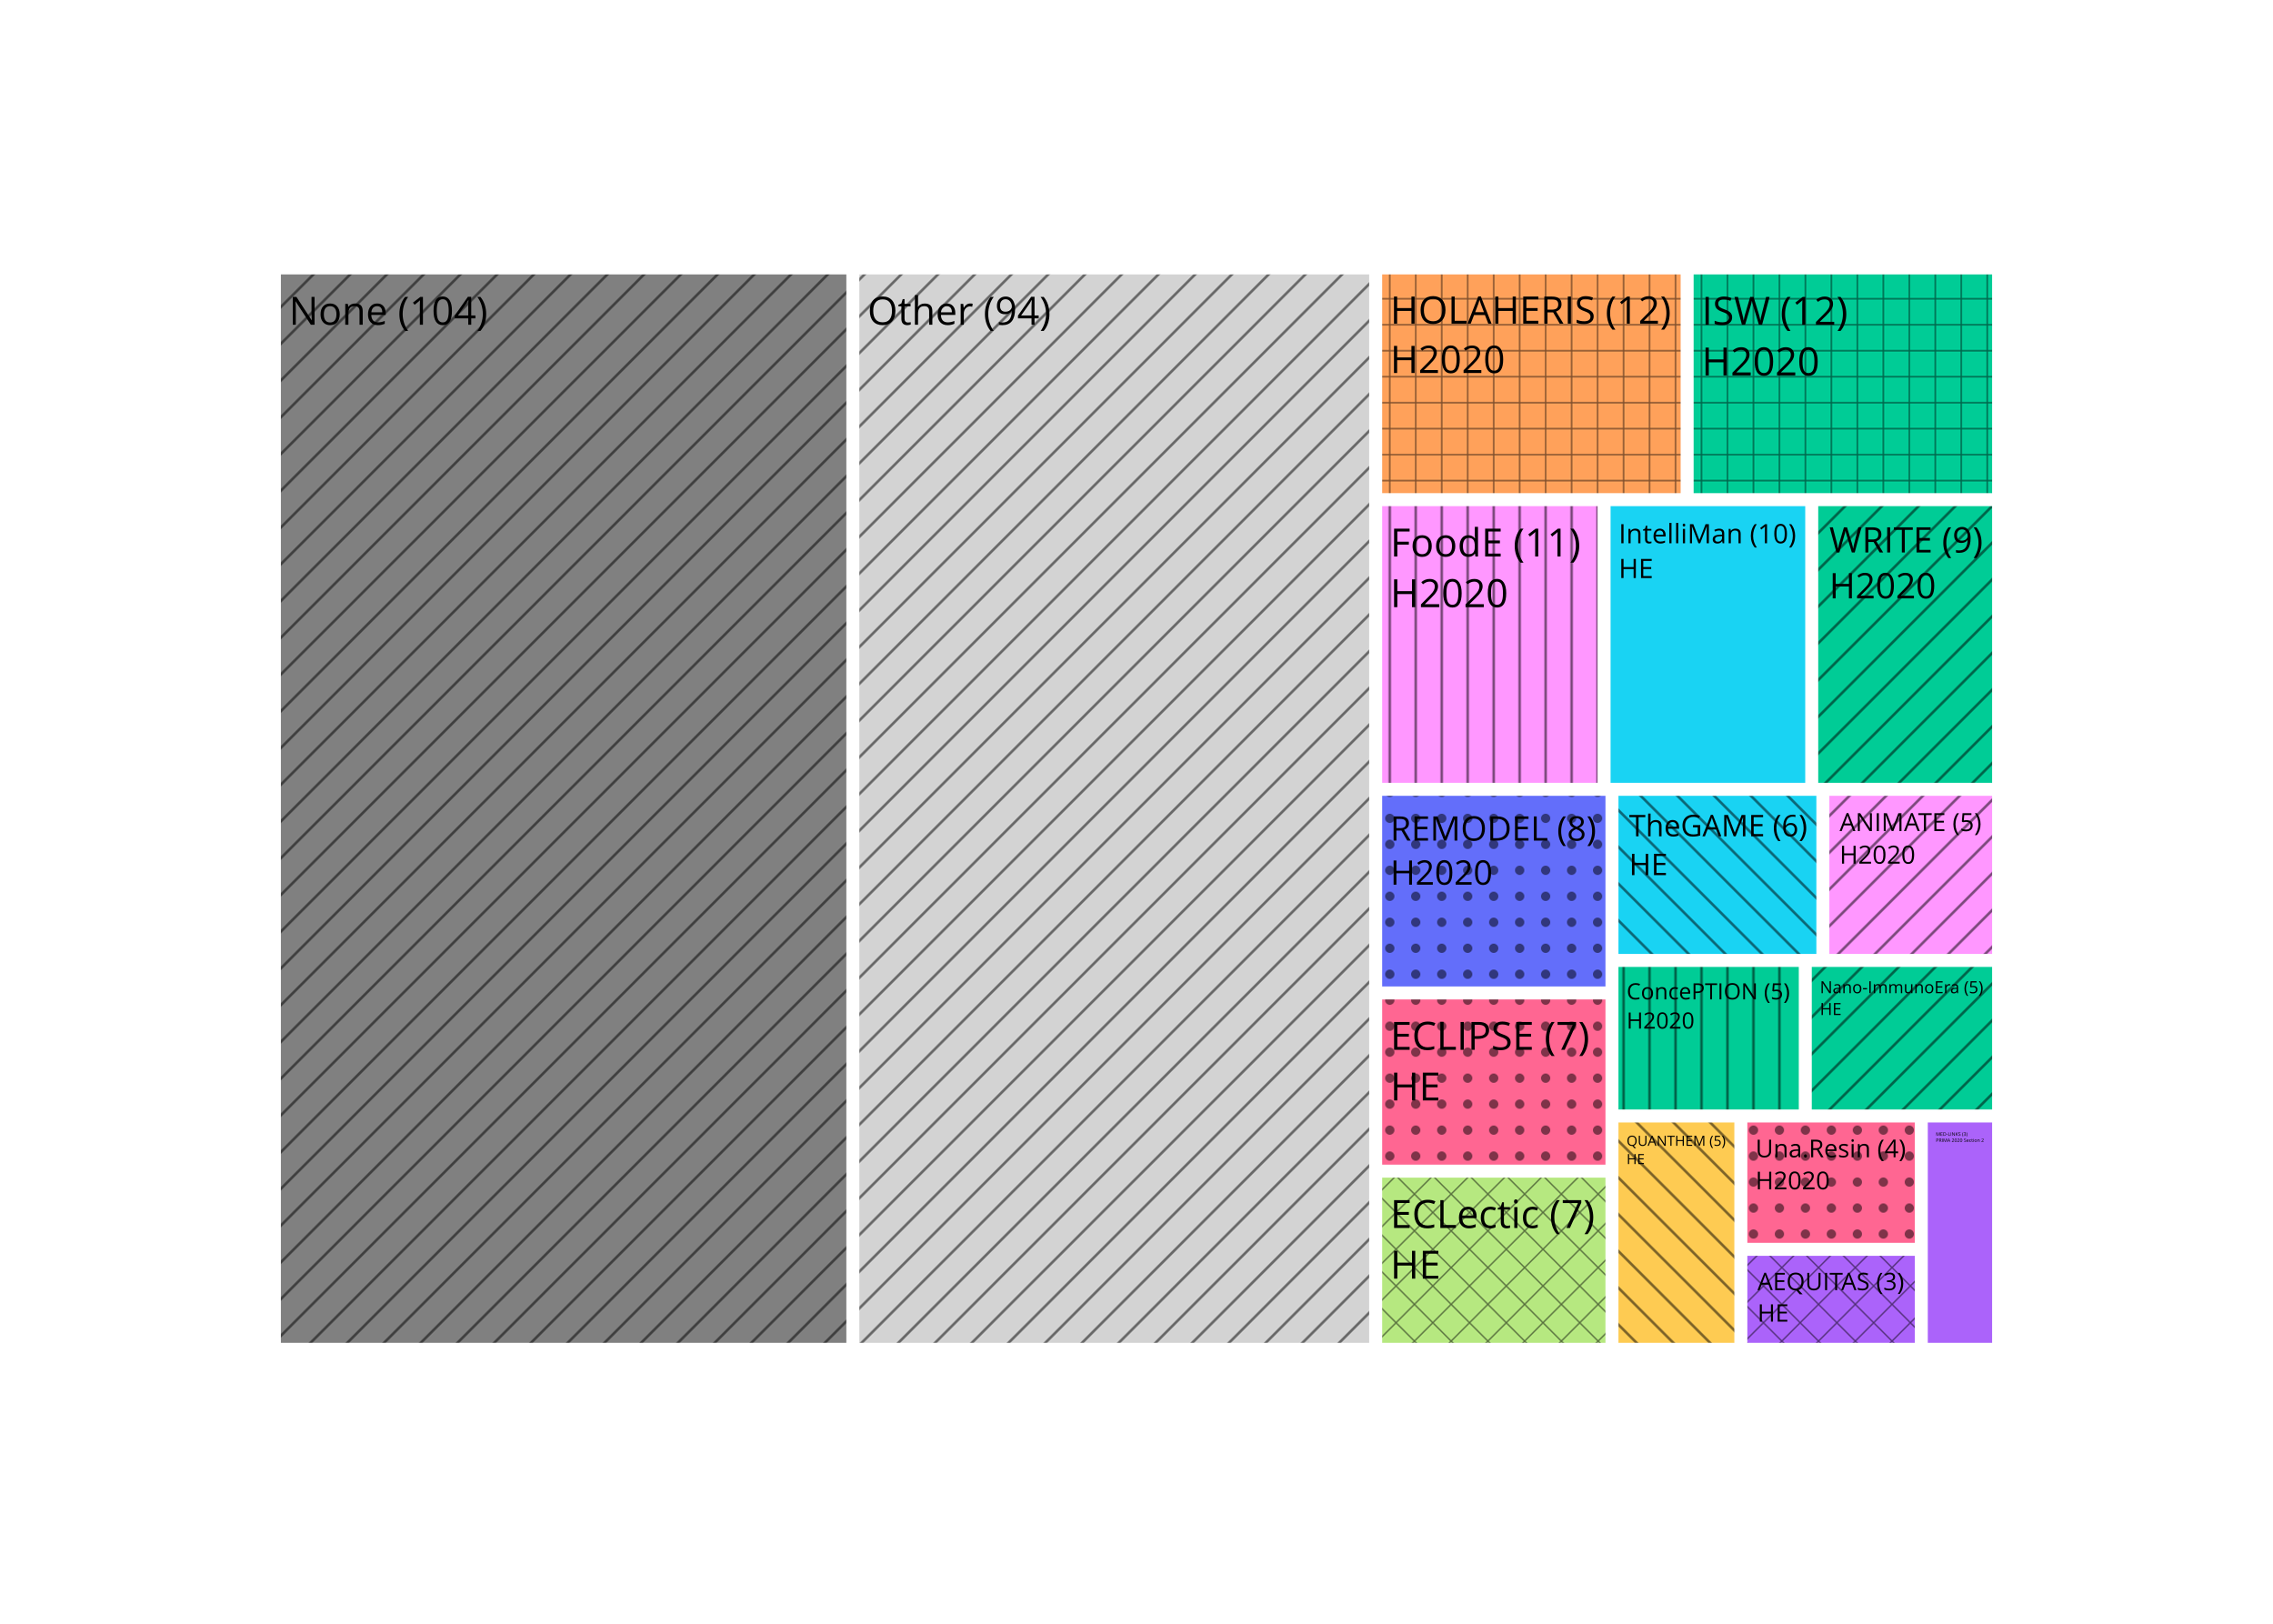
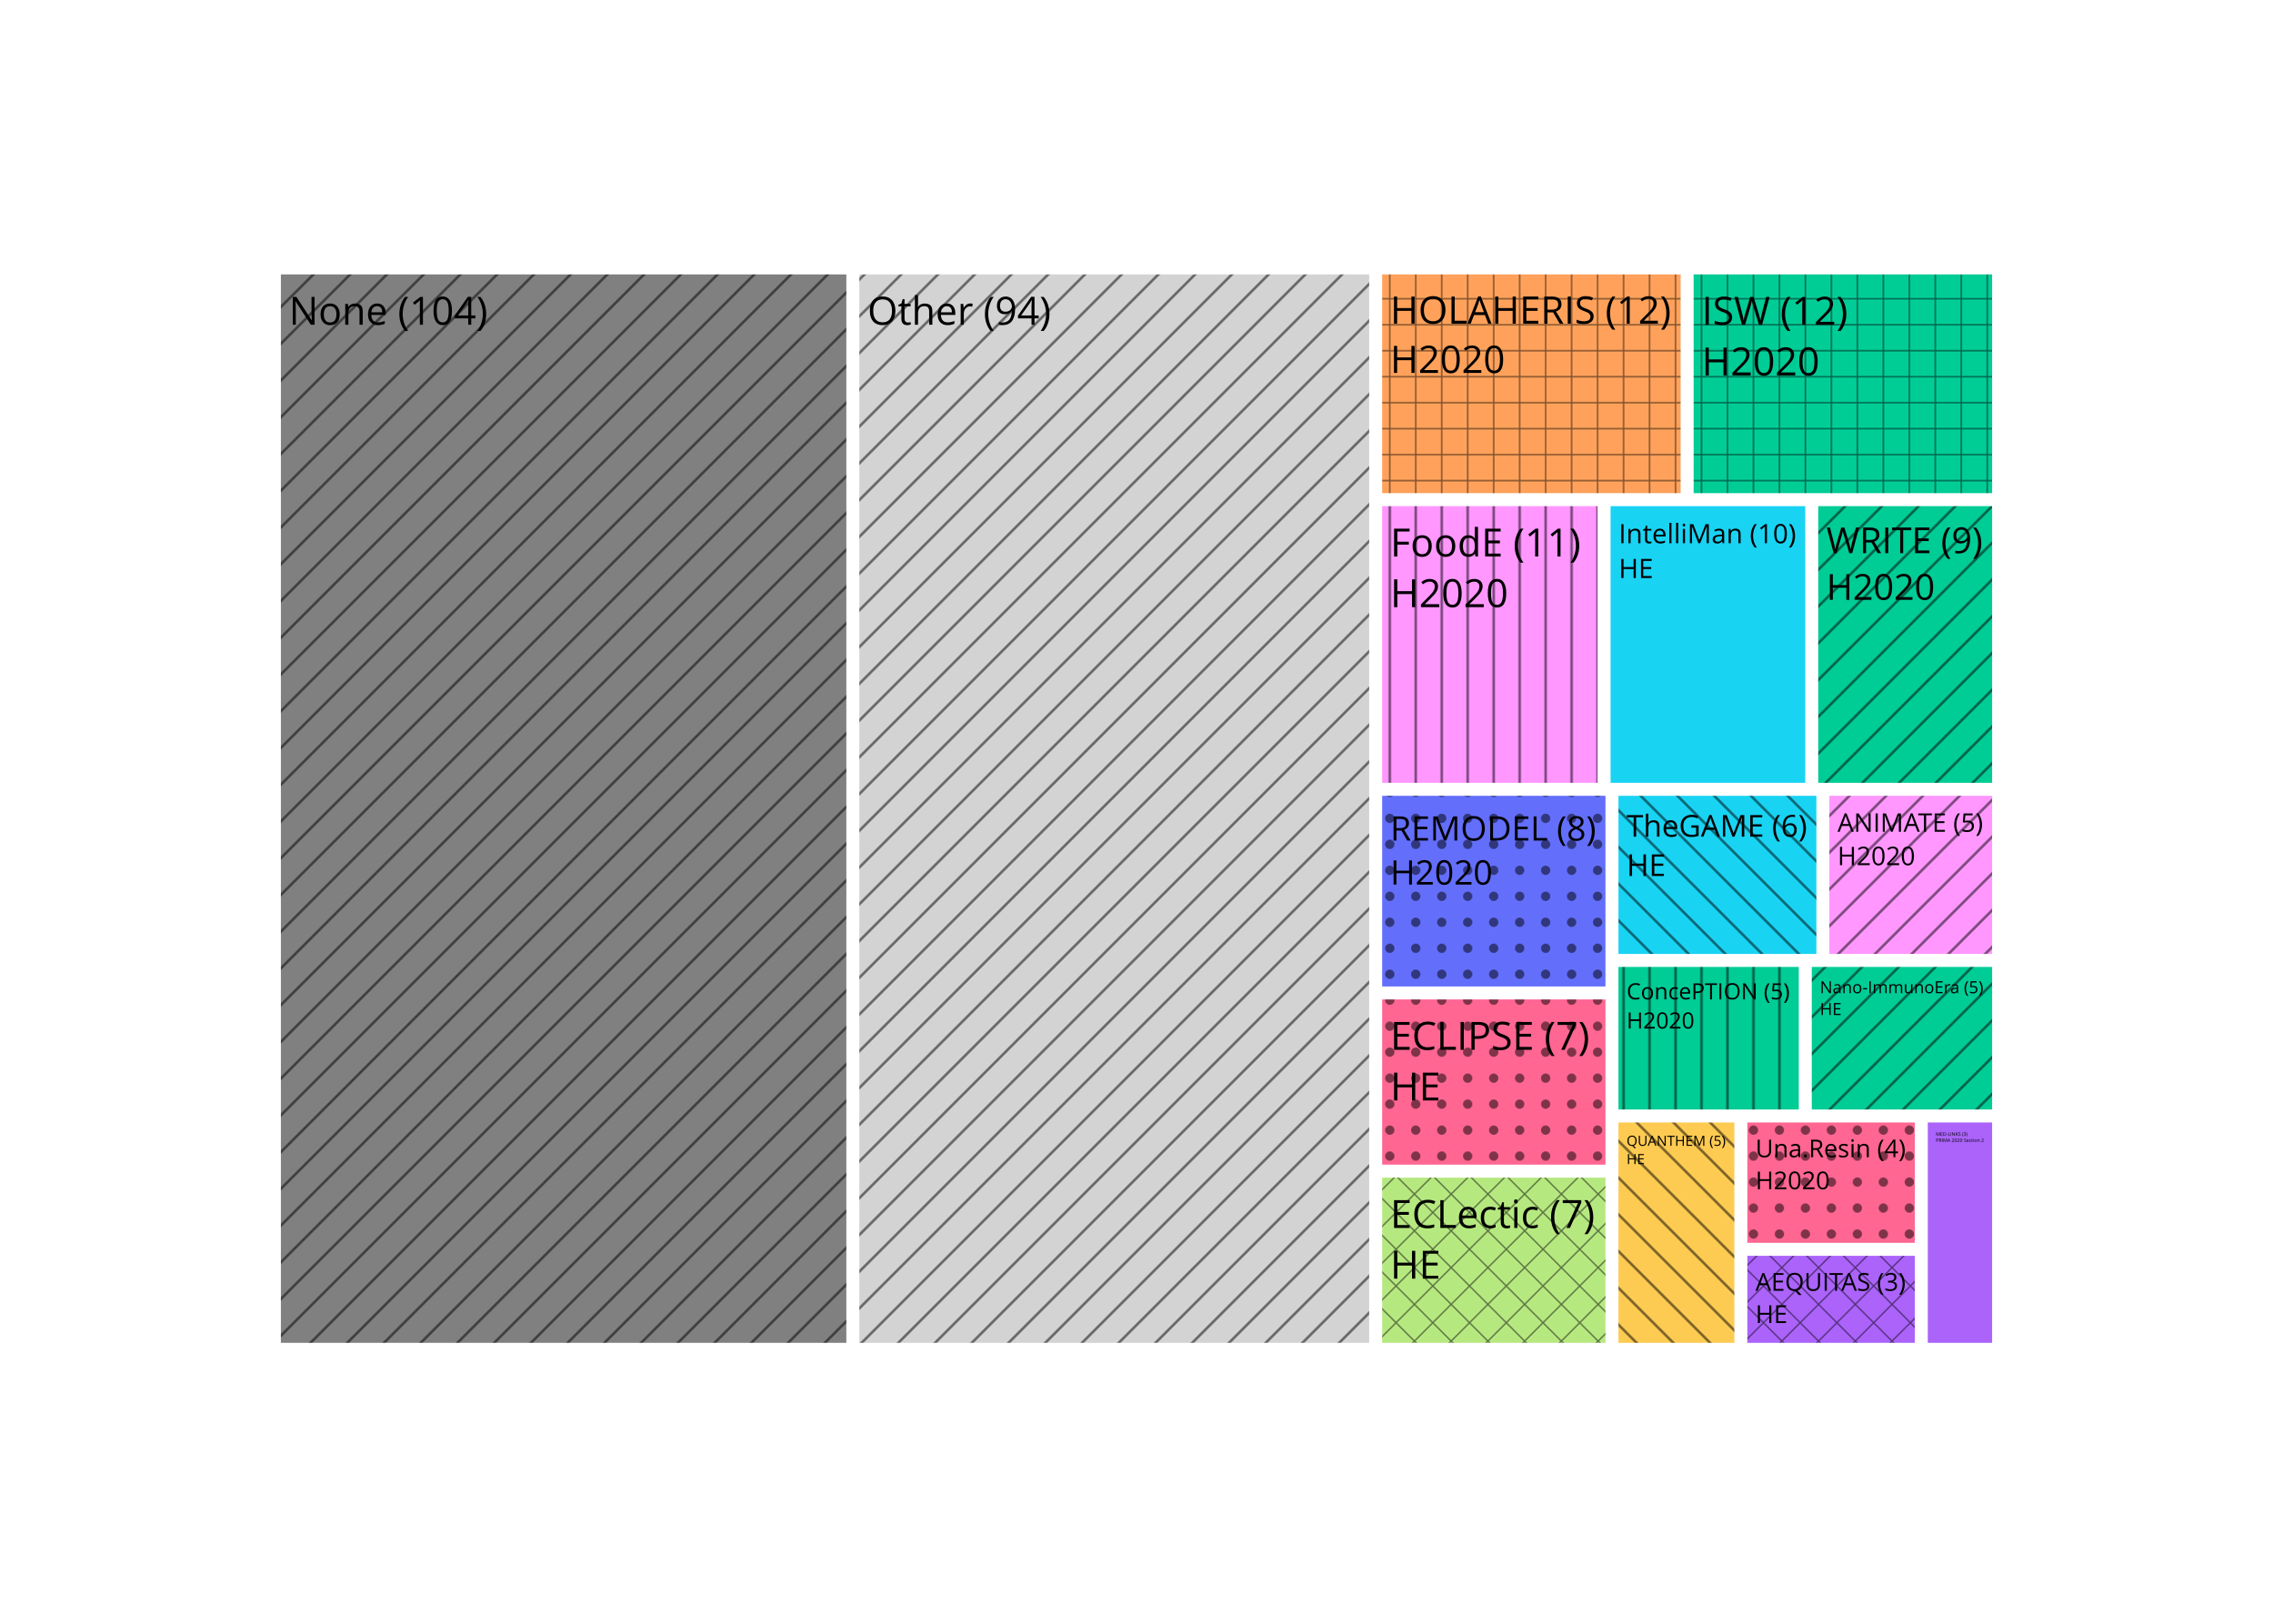
<svg xmlns="http://www.w3.org/2000/svg" class="main-svg" width="700" height="500" style="" viewBox="0 0 700 500">
  <rect x="0" y="0" width="700" height="500" style="fill: rgb(255, 255, 255); fill-opacity: 1;" />
-   <defs id="defs-01c1ef">
+   <defs id="defs-8b0962">
    <g class="clips" />
    <g class="gradients" />
    <g class="patterns">
-       <pattern id="p01c1ef-0cfd1a-11" width="11.314px" height="11.314px" patternUnits="userSpaceOnUse" patternTransform="">
+       <pattern id="p8b0962-db0eae-11" width="11.314px" height="11.314px" patternUnits="userSpaceOnUse" patternTransform="">
        <rect width="11.314px" height="11.314px" fill="rgb(128, 128, 128)" fill-opacity="1" />
        <path d="M-2.828,2.828l5.657,-5.657M0,11.314L11.314,0M8.485,14.142l5.657,-5.657" opacity="0.5" stroke="rgb(0, 0, 0)" stroke-width="0.8px" />
      </pattern>
-       <pattern id="p01c1ef-0cfd1a-12" width="11.314px" height="11.314px" patternUnits="userSpaceOnUse" patternTransform="">
+       <pattern id="p8b0962-db0eae-12" width="11.314px" height="11.314px" patternUnits="userSpaceOnUse" patternTransform="">
        <rect width="11.314px" height="11.314px" fill="rgb(211, 211, 211)" fill-opacity="1" />
        <path d="M-2.828,2.828l5.657,-5.657M0,11.314L11.314,0M8.485,14.142l5.657,-5.657" opacity="0.5" stroke="rgb(0, 0, 0)" stroke-width="0.8px" />
      </pattern>
-       <pattern id="p01c1ef-0cfd1a-6" width="8px" height="8px" patternUnits="userSpaceOnUse" patternTransform="">
+       <pattern id="p8b0962-db0eae-6" width="8px" height="8px" patternUnits="userSpaceOnUse" patternTransform="">
        <rect width="8px" height="8px" fill="rgb(255, 161, 90)" fill-opacity="1" />
        <path d="M4,0L4,8M0,4L8,4" opacity="0.5" stroke="rgb(0, 0, 0)" stroke-width="0.411px" />
      </pattern>
-       <pattern id="p01c1ef-0cfd1a-7" width="8px" height="8px" patternUnits="userSpaceOnUse" patternTransform="">
+       <pattern id="p8b0962-db0eae-7" width="8px" height="8px" patternUnits="userSpaceOnUse" patternTransform="">
        <rect width="8px" height="8px" fill="rgb(0, 204, 150)" fill-opacity="1" />
        <path d="M4,0L4,8M0,4L8,4" opacity="0.5" stroke="rgb(0, 0, 0)" stroke-width="0.411px" />
      </pattern>
-       <pattern id="p01c1ef-0cfd1a-5" width="8px" height="8px" patternUnits="userSpaceOnUse" patternTransform="">
+       <pattern id="p8b0962-db0eae-5" width="8px" height="8px" patternUnits="userSpaceOnUse" patternTransform="">
        <rect width="8px" height="8px" fill="rgb(255, 151, 255)" fill-opacity="1" />
        <path d="M4,0L4,8" opacity="0.5" stroke="rgb(0, 0, 0)" stroke-width="0.8px" />
      </pattern>
-       <pattern id="p01c1ef-0cfd1a-17" width="11.314px" height="11.314px" patternUnits="userSpaceOnUse" patternTransform="">
+       <pattern id="p8b0962-db0eae-17" width="11.314px" height="11.314px" patternUnits="userSpaceOnUse" patternTransform="">
        <rect width="11.314px" height="11.314px" fill="rgb(0, 204, 150)" fill-opacity="1" />
        <path d="M-2.828,2.828l5.657,-5.657M0,11.314L11.314,0M8.485,14.142l5.657,-5.657" opacity="0.5" stroke="rgb(0, 0, 0)" stroke-width="0.8px" />
      </pattern>
-       <pattern id="p01c1ef-0cfd1a-14" width="8px" height="8px" patternUnits="userSpaceOnUse" patternTransform="">
+       <pattern id="p8b0962-db0eae-14" width="8px" height="8px" patternUnits="userSpaceOnUse" patternTransform="">
        <rect width="8px" height="8px" fill="rgb(99, 110, 250)" fill-opacity="1" />
        <circle cx="4" cy="4" r="1.427" opacity="0.5" fill="rgb(0, 0, 0)" />
      </pattern>
-       <pattern id="p01c1ef-0cfd1a-3" width="8px" height="8px" patternUnits="userSpaceOnUse" patternTransform="">
+       <pattern id="p8b0962-db0eae-3" width="8px" height="8px" patternUnits="userSpaceOnUse" patternTransform="">
        <rect width="8px" height="8px" fill="rgb(255, 102, 146)" fill-opacity="1" />
        <circle cx="4" cy="4" r="1.427" opacity="0.5" fill="rgb(0, 0, 0)" />
      </pattern>
-       <pattern id="p01c1ef-0cfd1a-4" width="11.314px" height="11.314px" patternUnits="userSpaceOnUse" patternTransform="">
+       <pattern id="p8b0962-db0eae-4" width="11.314px" height="11.314px" patternUnits="userSpaceOnUse" patternTransform="">
        <rect width="11.314px" height="11.314px" fill="rgb(182, 232, 128)" fill-opacity="1" />
        <path d="M-2.828,2.828l5.657,-5.657M0,11.314L11.314,0M8.485,14.142l5.657,-5.657M8.485,-2.828l5.657,5.657M0,0L11.314,11.314M-2.828,8.485l5.657,5.657" opacity="0.5" stroke="rgb(0, 0, 0)" stroke-width="0.411px" />
      </pattern>
-       <pattern id="p01c1ef-0cfd1a-15" width="11.314px" height="11.314px" patternUnits="userSpaceOnUse" patternTransform="">
+       <pattern id="p8b0962-db0eae-15" width="11.314px" height="11.314px" patternUnits="userSpaceOnUse" patternTransform="">
        <rect width="11.314px" height="11.314px" fill="rgb(25, 211, 243)" fill-opacity="1" />
        <path d="M8.485,-2.828l5.657,5.657M0,0L11.314,11.314M-2.828,8.485l5.657,5.657" opacity="0.5" stroke="rgb(0, 0, 0)" stroke-width="0.8px" />
      </pattern>
-       <pattern id="p01c1ef-0cfd1a-1" width="11.314px" height="11.314px" patternUnits="userSpaceOnUse" patternTransform="">
+       <pattern id="p8b0962-db0eae-1" width="11.314px" height="11.314px" patternUnits="userSpaceOnUse" patternTransform="">
        <rect width="11.314px" height="11.314px" fill="rgb(255, 151, 255)" fill-opacity="1" />
        <path d="M-2.828,2.828l5.657,-5.657M0,11.314L11.314,0M8.485,14.142l5.657,-5.657" opacity="0.5" stroke="rgb(0, 0, 0)" stroke-width="0.8px" />
      </pattern>
-       <pattern id="p01c1ef-0cfd1a-2" width="8px" height="8px" patternUnits="userSpaceOnUse" patternTransform="">
+       <pattern id="p8b0962-db0eae-2" width="8px" height="8px" patternUnits="userSpaceOnUse" patternTransform="">
        <rect width="8px" height="8px" fill="rgb(0, 204, 150)" fill-opacity="1" />
        <path d="M4,0L4,8" opacity="0.5" stroke="rgb(0, 0, 0)" stroke-width="0.8px" />
      </pattern>
-       <pattern id="p01c1ef-0cfd1a-10" width="11.314px" height="11.314px" patternUnits="userSpaceOnUse" patternTransform="">
+       <pattern id="p8b0962-db0eae-10" width="11.314px" height="11.314px" patternUnits="userSpaceOnUse" patternTransform="">
        <rect width="11.314px" height="11.314px" fill="rgb(0, 204, 150)" fill-opacity="1" />
        <path d="M-2.828,2.828l5.657,-5.657M0,11.314L11.314,0M8.485,14.142l5.657,-5.657" opacity="0.5" stroke="rgb(0, 0, 0)" stroke-width="0.8px" />
      </pattern>
-       <pattern id="p01c1ef-0cfd1a-13" width="11.314px" height="11.314px" patternUnits="userSpaceOnUse" patternTransform="">
+       <pattern id="p8b0962-db0eae-13" width="11.314px" height="11.314px" patternUnits="userSpaceOnUse" patternTransform="">
        <rect width="11.314px" height="11.314px" fill="rgb(254, 203, 82)" fill-opacity="1" />
        <path d="M8.485,-2.828l5.657,5.657M0,0L11.314,11.314M-2.828,8.485l5.657,5.657" opacity="0.5" stroke="rgb(0, 0, 0)" stroke-width="0.8px" />
      </pattern>
-       <pattern id="p01c1ef-0cfd1a-16" width="8px" height="8px" patternUnits="userSpaceOnUse" patternTransform="">
+       <pattern id="p8b0962-db0eae-16" width="8px" height="8px" patternUnits="userSpaceOnUse" patternTransform="">
        <rect width="8px" height="8px" fill="rgb(255, 102, 146)" fill-opacity="1" />
        <circle cx="4" cy="4" r="1.427" opacity="0.5" fill="rgb(0, 0, 0)" />
      </pattern>
-       <pattern id="p01c1ef-0cfd1a-0" width="11.314px" height="11.314px" patternUnits="userSpaceOnUse" patternTransform="">
+       <pattern id="p8b0962-db0eae-0" width="11.314px" height="11.314px" patternUnits="userSpaceOnUse" patternTransform="">
        <rect width="11.314px" height="11.314px" fill="rgb(171, 99, 250)" fill-opacity="1" />
        <path d="M-2.828,2.828l5.657,-5.657M0,11.314L11.314,0M8.485,14.142l5.657,-5.657M8.485,-2.828l5.657,5.657M0,0L11.314,11.314M-2.828,8.485l5.657,5.657" opacity="0.5" stroke="rgb(0, 0, 0)" stroke-width="0.411px" />
      </pattern>
    </g>
  </defs>
  <g class="bglayer" />
  <g class="layer-below">
    <g class="imagelayer" />
    <g class="shapelayer" />
  </g>
  <g class="cartesianlayer" />
  <g class="polarlayer" />
  <g class="smithlayer" />
  <g class="ternarylayer" />
  <g class="geolayer" />
  <g class="funnelarealayer" />
  <g class="pielayer" />
  <g class="iciclelayer" />
  <g class="treemaplayer">
    <g class="trace treemap" style="opacity: 1;">
      <g class="slice cursor-pointer">
        <path class="surface" d="M80,60L620,60L620,420L80,420Z" style="pointer-events: none; fill: rgb(0, 0, 0); fill-opacity: 0; stroke-width: 0; stroke: rgb(0, 0, 0); stroke-opacity: 0; opacity: 100;" />
        <g class="slicetext">
          <text data-notex="1" class="slicetext" text-anchor="start" x="0" y="0" style="font-family: 'Open Sans', verdana, arial, sans-serif; font-size: 12px; fill: rgb(42, 63, 95); fill-opacity: 1; white-space: pre;" transform="translate(86,76)"> </text>
        </g>
      </g>
      <g class="slice cursor-pointer">
-         <path class="surface pattern_filled" d="M86,84L261.142,84L261.142,414L86,414Z" style="pointer-events: none; stroke-width: 1; fill: url('#p01c1ef-0cfd1a-11'); stroke: rgb(255, 255, 255); stroke-opacity: 1; opacity: 1;" />
+         <path class="surface pattern_filled" d="M86,84L261.142,84L261.142,414L86,414Z" style="pointer-events: none; stroke-width: 1; fill: url('#p8b0962-db0eae-11'); stroke: rgb(255, 255, 255); stroke-opacity: 1; opacity: 1;" />
        <g class="slicetext">
          <text data-notex="1" class="slicetext" text-anchor="start" x="0" y="0" style="font-family: 'Open Sans', verdana, arial, sans-serif; font-size: 12px; fill: rgb(255, 255, 255); fill-opacity: 1; white-space: pre;" transform="translate(89,100)">
            <tspan class="line" dy="0em" x="0" y="0">
              <tspan style=" fill: black; text-shadow: -2px -2px 0 #FFF, 2px -2px 0 #FFF, -2px 2px 0 #FFF, 2px 2px 0 #FFF, -2px 0 0 #FFF, 2px 0 0 #FFF, 0 -2px 0 #FFF, 0 2px 0 #FFF;">None (104)</tspan>
            </tspan>
            <tspan class="line" dy="1.3em" x="0" y="0">
              <tspan style=" fill: black; text-shadow: -2px -2px 0 #FFF, 2px -2px 0 #FFF, -2px 2px 0 #FFF, 2px 2px 0 #FFF, -2px 0 0 #FFF, 2px 0 0 #FFF, 0 -2px 0 #FFF, 0 2px 0 #FFF;" />
            </tspan>
          </text>
        </g>
      </g>
      <g class="slice cursor-pointer">
-         <path class="surface pattern_filled" d="M264.142,84L422.155,84L422.155,414L264.142,414Z" style="pointer-events: none; stroke-width: 1; fill: url('#p01c1ef-0cfd1a-12'); stroke: rgb(255, 255, 255); stroke-opacity: 1; opacity: 1;" />
+         <path class="surface pattern_filled" d="M264.142,84L422.155,84L422.155,414L264.142,414Z" style="pointer-events: none; stroke-width: 1; fill: url('#p8b0962-db0eae-12'); stroke: rgb(255, 255, 255); stroke-opacity: 1; opacity: 1;" />
        <g class="slicetext">
          <text data-notex="1" class="slicetext" text-anchor="start" x="0" y="0" style="font-family: 'Open Sans', verdana, arial, sans-serif; font-size: 12px; fill: rgb(68, 68, 68); fill-opacity: 1; white-space: pre;" transform="translate(267.1419,100)">
            <tspan class="line" dy="0em" x="0" y="0">
              <tspan style=" fill: black; text-shadow: -2px -2px 0 #FFF, 2px -2px 0 #FFF, -2px 2px 0 #FFF, 2px 2px 0 #FFF, -2px 0 0 #FFF, 2px 0 0 #FFF, 0 -2px 0 #FFF, 0 2px 0 #FFF;">Other (94)</tspan>
            </tspan>
            <tspan class="line" dy="1.3em" x="0" y="0">
              <tspan style=" fill: black; text-shadow: -2px -2px 0 #FFF, 2px -2px 0 #FFF, -2px 2px 0 #FFF, 2px 2px 0 #FFF, -2px 0 0 #FFF, 2px 0 0 #FFF, 0 -2px 0 #FFF, 0 2px 0 #FFF;" />
            </tspan>
          </text>
        </g>
      </g>
      <g class="slice cursor-pointer">
-         <path class="surface pattern_filled" d="M425.155,84L518.077,84L518.077,152.357L425.155,152.357Z" style="pointer-events: none; stroke-width: 1; fill: url('#p01c1ef-0cfd1a-6'); stroke: rgb(255, 255, 255); stroke-opacity: 1; opacity: 1;" />
-         <g class="slicetext">
-           <text data-notex="1" class="slicetext" text-anchor="start" x="0" y="0" style="font-family: 'Open Sans', verdana, arial, sans-serif; font-size: 12px; fill: rgb(68, 68, 68); fill-opacity: 1; white-space: pre;" transform="translate(428.1548,99.65878)scale(0.973752)">
+         <path class="surface pattern_filled" d="M425.155,84L518.077,84L518.077,152.357L425.155,152.357Z" style="pointer-events: none; stroke-width: 1; fill: url('#p8b0962-db0eae-6'); stroke: rgb(255, 255, 255); stroke-opacity: 1; opacity: 1;" />
+         <g class="slicetext">
+           <text data-notex="1" class="slicetext" text-anchor="start" x="0" y="0" style="font-family: 'Open Sans', verdana, arial, sans-serif; font-size: 12px; fill: rgb(68, 68, 68); fill-opacity: 1; white-space: pre;" transform="translate(428.1548,99.65545)scale(0.9734964)">
            <tspan class="line" dy="0em" x="0" y="0">
              <tspan style=" fill: black; text-shadow: -2px -2px 0 #FFF, 2px -2px 0 #FFF, -2px 2px 0 #FFF, 2px 2px 0 #FFF, -2px 0 0 #FFF, 2px 0 0 #FFF, 0 -2px 0 #FFF, 0 2px 0 #FFF;">HOLAHERIS (12)</tspan>
            </tspan>
            <tspan class="line" dy="1.3em" x="0" y="0">
              <tspan style=" fill: black; text-shadow: -2px -2px 0 #FFF, 2px -2px 0 #FFF, -2px 2px 0 #FFF, 2px 2px 0 #FFF, -2px 0 0 #FFF, 2px 0 0 #FFF, 0 -2px 0 #FFF, 0 2px 0 #FFF;">H2020</tspan>
            </tspan>
          </text>
        </g>
      </g>
      <g class="slice cursor-pointer">
-         <path class="surface pattern_filled" d="M521.077,84L614,84L614,152.357L521.077,152.357Z" style="pointer-events: none; stroke-width: 1; fill: url('#p01c1ef-0cfd1a-7'); stroke: rgb(255, 255, 255); stroke-opacity: 1; opacity: 1;" />
+         <path class="surface pattern_filled" d="M521.077,84L614,84L614,152.357L521.077,152.357Z" style="pointer-events: none; stroke-width: 1; fill: url('#p8b0962-db0eae-7'); stroke: rgb(255, 255, 255); stroke-opacity: 1; opacity: 1;" />
        <g class="slicetext">
          <text data-notex="1" class="slicetext" text-anchor="start" x="0" y="0" style="font-family: 'Open Sans', verdana, arial, sans-serif; font-size: 12px; fill: rgb(68, 68, 68); fill-opacity: 1; white-space: pre;" transform="translate(524.0774,100)">
            <tspan class="line" dy="0em" x="0" y="0">
              <tspan style=" fill: black; text-shadow: -2px -2px 0 #FFF, 2px -2px 0 #FFF, -2px 2px 0 #FFF, 2px 2px 0 #FFF, -2px 0 0 #FFF, 2px 0 0 #FFF, 0 -2px 0 #FFF, 0 2px 0 #FFF;">ISW (12)</tspan>
            </tspan>
            <tspan class="line" dy="1.3em" x="0" y="0">
              <tspan style=" fill: black; text-shadow: -2px -2px 0 #FFF, 2px -2px 0 #FFF, -2px 2px 0 #FFF, 2px 2px 0 #FFF, -2px 0 0 #FFF, 2px 0 0 #FFF, 0 -2px 0 #FFF, 0 2px 0 #FFF;">H2020</tspan>
            </tspan>
          </text>
        </g>
      </g>
      <g class="slice cursor-pointer">
-         <path class="surface pattern_filled" d="M425.155,155.357L492.498,155.357L492.498,241.554L425.155,241.554Z" style="pointer-events: none; stroke-width: 1; fill: url('#p01c1ef-0cfd1a-5'); stroke: rgb(255, 255, 255); stroke-opacity: 1; opacity: 1;" />
+         <path class="surface pattern_filled" d="M425.155,155.357L492.498,155.357L492.498,241.554L425.155,241.554Z" style="pointer-events: none; stroke-width: 1; fill: url('#p8b0962-db0eae-5'); stroke: rgb(255, 255, 255); stroke-opacity: 1; opacity: 1;" />
        <g class="slicetext">
          <text data-notex="1" class="slicetext" text-anchor="start" x="0" y="0" style="font-family: 'Open Sans', verdana, arial, sans-serif; font-size: 12px; fill: rgb(68, 68, 68); fill-opacity: 1; white-space: pre;" transform="translate(428.1548,171.3571)">
            <tspan class="line" dy="0em" x="0" y="0">
              <tspan style=" fill: black; text-shadow: -2px -2px 0 #FFF, 2px -2px 0 #FFF, -2px 2px 0 #FFF, 2px 2px 0 #FFF, -2px 0 0 #FFF, 2px 0 0 #FFF, 0 -2px 0 #FFF, 0 2px 0 #FFF;">FoodE (11)</tspan>
            </tspan>
            <tspan class="line" dy="1.3em" x="0" y="0">
              <tspan style=" fill: black; text-shadow: -2px -2px 0 #FFF, 2px -2px 0 #FFF, -2px 2px 0 #FFF, 2px 2px 0 #FFF, -2px 0 0 #FFF, 2px 0 0 #FFF, 0 -2px 0 #FFF, 0 2px 0 #FFF;">H2020</tspan>
            </tspan>
          </text>
        </g>
      </g>
      <g class="slice cursor-pointer">
        <path class="surface" d="M495.498,155.357L556.446,155.357L556.446,241.554L495.498,241.554Z" style="pointer-events: none; stroke-width: 1; fill: rgb(25, 211, 243); fill-opacity: 1; stroke: rgb(255, 255, 255); stroke-opacity: 1; opacity: 1;" />
        <g class="slicetext">
-           <text data-notex="1" class="slicetext" text-anchor="start" x="0" y="0" style="font-family: 'Open Sans', verdana, arial, sans-serif; font-size: 12px; fill: rgb(68, 68, 68); fill-opacity: 1; white-space: pre;" transform="translate(498.4981,167.2847)scale(0.6867375)">
+           <text data-notex="1" class="slicetext" text-anchor="start" x="0" y="0" style="font-family: 'Open Sans', verdana, arial, sans-serif; font-size: 12px; fill: rgb(68, 68, 68); fill-opacity: 1; white-space: pre;" transform="translate(498.4981,167.2808)scale(0.6864359)">
            <tspan class="line" dy="0em" x="0" y="0">
              <tspan style=" fill: black; text-shadow: -2px -2px 0 #FFF, 2px -2px 0 #FFF, -2px 2px 0 #FFF, 2px 2px 0 #FFF, -2px 0 0 #FFF, 2px 0 0 #FFF, 0 -2px 0 #FFF, 0 2px 0 #FFF;">IntelliMan (10)</tspan>
            </tspan>
            <tspan class="line" dy="1.3em" x="0" y="0">
              <tspan style=" fill: black; text-shadow: -2px -2px 0 #FFF, 2px -2px 0 #FFF, -2px 2px 0 #FFF, 2px 2px 0 #FFF, -2px 0 0 #FFF, 2px 0 0 #FFF, 0 -2px 0 #FFF, 0 2px 0 #FFF;">HE</tspan>
            </tspan>
          </text>
        </g>
      </g>
      <g class="slice cursor-pointer">
-         <path class="surface pattern_filled" d="M559.446,155.357L614,155.357L614,241.554L559.446,241.554Z" style="pointer-events: none; stroke-width: 1; fill: url('#p01c1ef-0cfd1a-17'); stroke: rgb(255, 255, 255); stroke-opacity: 1; opacity: 1;" />
-         <g class="slicetext">
-           <text data-notex="1" class="slicetext" text-anchor="start" x="0" y="0" style="font-family: 'Open Sans', verdana, arial, sans-serif; font-size: 12px; fill: rgb(68, 68, 68); fill-opacity: 1; white-space: pre;" transform="translate(563.3517,170.126)scale(0.9052956)">
+         <path class="surface pattern_filled" d="M559.446,155.357L614,155.357L614,241.554L559.446,241.554Z" style="pointer-events: none; stroke-width: 1; fill: url('#p8b0962-db0eae-17'); stroke: rgb(255, 255, 255); stroke-opacity: 1; opacity: 1;" />
+         <g class="slicetext">
+           <text data-notex="1" class="slicetext" text-anchor="start" x="0" y="0" style="font-family: 'Open Sans', verdana, arial, sans-serif; font-size: 12px; fill: rgb(68, 68, 68); fill-opacity: 1; white-space: pre;" transform="translate(562.4465,170.3309)scale(0.9210603)">
            <tspan class="line" dy="0em" x="0" y="0">
              <tspan style=" fill: black; text-shadow: -2px -2px 0 #FFF, 2px -2px 0 #FFF, -2px 2px 0 #FFF, 2px 2px 0 #FFF, -2px 0 0 #FFF, 2px 0 0 #FFF, 0 -2px 0 #FFF, 0 2px 0 #FFF;">WRITE (9)</tspan>
            </tspan>
            <tspan class="line" dy="1.3em" x="0" y="0">
              <tspan style=" fill: black; text-shadow: -2px -2px 0 #FFF, 2px -2px 0 #FFF, -2px 2px 0 #FFF, 2px 2px 0 #FFF, -2px 0 0 #FFF, 2px 0 0 #FFF, 0 -2px 0 #FFF, 0 2px 0 #FFF;">H2020</tspan>
            </tspan>
          </text>
        </g>
      </g>
      <g class="slice cursor-pointer">
-         <path class="surface pattern_filled" d="M425.155,244.554L494.924,244.554L494.924,304.261L425.155,304.261Z" style="pointer-events: none; stroke-width: 1; fill: url('#p01c1ef-0cfd1a-14'); stroke: rgb(255, 255, 255); stroke-opacity: 1; opacity: 1;" />
-         <g class="slicetext">
-           <text data-notex="1" class="slicetext" text-anchor="start" x="0" y="0" style="font-family: 'Open Sans', verdana, arial, sans-serif; font-size: 12px; fill: rgb(255, 255, 255); fill-opacity: 1; white-space: pre;" transform="translate(428.1548,258.8543)scale(0.8692897)">
+         <path class="surface pattern_filled" d="M425.155,244.554L494.924,244.554L494.924,304.261L425.155,304.261Z" style="pointer-events: none; stroke-width: 1; fill: url('#p8b0962-db0eae-14'); stroke: rgb(255, 255, 255); stroke-opacity: 1; opacity: 1;" />
+         <g class="slicetext">
+           <text data-notex="1" class="slicetext" text-anchor="start" x="0" y="0" style="font-family: 'Open Sans', verdana, arial, sans-serif; font-size: 12px; fill: rgb(255, 255, 255); fill-opacity: 1; white-space: pre;" transform="translate(428.1548,258.8399)scale(0.8681802)">
            <tspan class="line" dy="0em" x="0" y="0">
              <tspan style=" fill: black; text-shadow: -2px -2px 0 #FFF, 2px -2px 0 #FFF, -2px 2px 0 #FFF, 2px 2px 0 #FFF, -2px 0 0 #FFF, 2px 0 0 #FFF, 0 -2px 0 #FFF, 0 2px 0 #FFF;">REMODEL (8)</tspan>
            </tspan>
            <tspan class="line" dy="1.3em" x="0" y="0">
              <tspan style=" fill: black; text-shadow: -2px -2px 0 #FFF, 2px -2px 0 #FFF, -2px 2px 0 #FFF, 2px 2px 0 #FFF, -2px 0 0 #FFF, 2px 0 0 #FFF, 0 -2px 0 #FFF, 0 2px 0 #FFF;">H2020</tspan>
            </tspan>
          </text>
        </g>
      </g>
      <g class="slice cursor-pointer">
-         <path class="surface pattern_filled" d="M425.155,307.261L494.924,307.261L494.924,359.131L425.155,359.131Z" style="pointer-events: none; stroke-width: 1; fill: url('#p01c1ef-0cfd1a-3'); stroke: rgb(255, 255, 255); stroke-opacity: 1; opacity: 1;" />
+         <path class="surface pattern_filled" d="M425.155,307.261L494.924,307.261L494.924,359.131L425.155,359.131Z" style="pointer-events: none; stroke-width: 1; fill: url('#p8b0962-db0eae-3'); stroke: rgb(255, 255, 255); stroke-opacity: 1; opacity: 1;" />
        <g class="slicetext">
          <text data-notex="1" class="slicetext" text-anchor="start" x="0" y="0" style="font-family: 'Open Sans', verdana, arial, sans-serif; font-size: 12px; fill: rgb(68, 68, 68); fill-opacity: 1; white-space: pre;" transform="translate(428.1548,323.2614)">
            <tspan class="line" dy="0em" x="0" y="0">
              <tspan style=" fill: black; text-shadow: -2px -2px 0 #FFF, 2px -2px 0 #FFF, -2px 2px 0 #FFF, 2px 2px 0 #FFF, -2px 0 0 #FFF, 2px 0 0 #FFF, 0 -2px 0 #FFF, 0 2px 0 #FFF;">ECLIPSE (7)</tspan>
            </tspan>
            <tspan class="line" dy="1.3em" x="0" y="0">
              <tspan style=" fill: black; text-shadow: -2px -2px 0 #FFF, 2px -2px 0 #FFF, -2px 2px 0 #FFF, 2px 2px 0 #FFF, -2px 0 0 #FFF, 2px 0 0 #FFF, 0 -2px 0 #FFF, 0 2px 0 #FFF;">HE</tspan>
            </tspan>
          </text>
        </g>
      </g>
      <g class="slice cursor-pointer">
-         <path class="surface pattern_filled" d="M425.155,362.131L494.924,362.131L494.924,414L425.155,414Z" style="pointer-events: none; stroke-width: 1; fill: url('#p01c1ef-0cfd1a-4'); stroke: rgb(255, 255, 255); stroke-opacity: 1; opacity: 1;" />
+         <path class="surface pattern_filled" d="M425.155,362.131L494.924,362.131L494.924,414L425.155,414Z" style="pointer-events: none; stroke-width: 1; fill: url('#p8b0962-db0eae-4'); stroke: rgb(255, 255, 255); stroke-opacity: 1; opacity: 1;" />
        <g class="slicetext">
          <text data-notex="1" class="slicetext" text-anchor="start" x="0" y="0" style="font-family: 'Open Sans', verdana, arial, sans-serif; font-size: 12px; fill: rgb(68, 68, 68); fill-opacity: 1; white-space: pre;" transform="translate(428.1548,378.1307)">
            <tspan class="line" dy="0em" x="0" y="0">
              <tspan style=" fill: black; text-shadow: -2px -2px 0 #FFF, 2px -2px 0 #FFF, -2px 2px 0 #FFF, 2px 2px 0 #FFF, -2px 0 0 #FFF, 2px 0 0 #FFF, 0 -2px 0 #FFF, 0 2px 0 #FFF;">ECLectic (7)</tspan>
            </tspan>
            <tspan class="line" dy="1.3em" x="0" y="0">
              <tspan style=" fill: black; text-shadow: -2px -2px 0 #FFF, 2px -2px 0 #FFF, -2px 2px 0 #FFF, 2px 2px 0 #FFF, -2px 0 0 #FFF, 2px 0 0 #FFF, 0 -2px 0 #FFF, 0 2px 0 #FFF;">HE</tspan>
            </tspan>
          </text>
        </g>
      </g>
      <g class="slice cursor-pointer">
-         <path class="surface pattern_filled" d="M497.924,244.554L559.874,244.554L559.874,294.246L497.924,294.246Z" style="pointer-events: none; stroke-width: 1; fill: url('#p01c1ef-0cfd1a-15'); stroke: rgb(255, 255, 255); stroke-opacity: 1; opacity: 1;" />
-         <g class="slicetext">
-           <text data-notex="1" class="slicetext" text-anchor="start" x="0" y="0" style="font-family: 'Open Sans', verdana, arial, sans-serif; font-size: 12px; fill: rgb(68, 68, 68); fill-opacity: 1; white-space: pre;" transform="translate(501.6902,257.5177)scale(0.7664686)">
+         <path class="surface pattern_filled" d="M497.924,244.554L559.874,244.554L559.874,294.246L497.924,294.246Z" style="pointer-events: none; stroke-width: 1; fill: url('#p8b0962-db0eae-15'); stroke: rgb(255, 255, 255); stroke-opacity: 1; opacity: 1;" />
+         <g class="slicetext">
+           <text data-notex="1" class="slicetext" text-anchor="start" x="0" y="0" style="font-family: 'Open Sans', verdana, arial, sans-serif; font-size: 12px; fill: rgb(68, 68, 68); fill-opacity: 1; white-space: pre;" transform="translate(500.9237,257.6413)scale(0.7759776)">
            <tspan class="line" dy="0em" x="0" y="0">
              <tspan style=" fill: black; text-shadow: -2px -2px 0 #FFF, 2px -2px 0 #FFF, -2px 2px 0 #FFF, 2px 2px 0 #FFF, -2px 0 0 #FFF, 2px 0 0 #FFF, 0 -2px 0 #FFF, 0 2px 0 #FFF;">TheGAME (6)</tspan>
            </tspan>
            <tspan class="line" dy="1.3em" x="0" y="0">
              <tspan style=" fill: black; text-shadow: -2px -2px 0 #FFF, 2px -2px 0 #FFF, -2px 2px 0 #FFF, 2px 2px 0 #FFF, -2px 0 0 #FFF, 2px 0 0 #FFF, 0 -2px 0 #FFF, 0 2px 0 #FFF;">HE</tspan>
            </tspan>
          </text>
        </g>
      </g>
      <g class="slice cursor-pointer">
-         <path class="surface pattern_filled" d="M562.874,244.554L614,244.554L614,294.246L562.874,294.246Z" style="pointer-events: none; stroke-width: 1; fill: url('#p01c1ef-0cfd1a-1'); stroke: rgb(255, 255, 255); stroke-opacity: 1; opacity: 1;" />
-         <g class="slicetext">
-           <text data-notex="1" class="slicetext" text-anchor="start" x="0" y="0" style="font-family: 'Open Sans', verdana, arial, sans-serif; font-size: 12px; fill: rgb(68, 68, 68); fill-opacity: 1; white-space: pre;" transform="translate(566.5177,255.9161)scale(0.6432693)">
+         <path class="surface pattern_filled" d="M562.874,244.554L614,244.554L614,294.246L562.874,294.246Z" style="pointer-events: none; stroke-width: 1; fill: url('#p8b0962-db0eae-1'); stroke: rgb(255, 255, 255); stroke-opacity: 1; opacity: 1;" />
+         <g class="slicetext">
+           <text data-notex="1" class="slicetext" text-anchor="start" x="0" y="0" style="font-family: 'Open Sans', verdana, arial, sans-serif; font-size: 12px; fill: rgb(68, 68, 68); fill-opacity: 1; white-space: pre;" transform="translate(565.8744,256.1278)scale(0.6595576)">
            <tspan class="line" dy="0em" x="0" y="0">
              <tspan style=" fill: black; text-shadow: -2px -2px 0 #FFF, 2px -2px 0 #FFF, -2px 2px 0 #FFF, 2px 2px 0 #FFF, -2px 0 0 #FFF, 2px 0 0 #FFF, 0 -2px 0 #FFF, 0 2px 0 #FFF;">ANIMATE (5)</tspan>
            </tspan>
            <tspan class="line" dy="1.3em" x="0" y="0">
              <tspan style=" fill: black; text-shadow: -2px -2px 0 #FFF, 2px -2px 0 #FFF, -2px 2px 0 #FFF, 2px 2px 0 #FFF, -2px 0 0 #FFF, 2px 0 0 #FFF, 0 -2px 0 #FFF, 0 2px 0 #FFF;">H2020</tspan>
            </tspan>
          </text>
        </g>
      </g>
      <g class="slice cursor-pointer">
-         <path class="surface pattern_filled" d="M497.924,297.246L554.462,297.246L554.462,342.147L497.924,342.147Z" style="pointer-events: none; stroke-width: 1; fill: url('#p01c1ef-0cfd1a-2'); stroke: rgb(255, 255, 255); stroke-opacity: 1; opacity: 1;" />
-         <g class="slicetext">
-           <text data-notex="1" class="slicetext" text-anchor="start" x="0" y="0" style="font-family: 'Open Sans', verdana, arial, sans-serif; font-size: 12px; fill: rgb(68, 68, 68); fill-opacity: 1; white-space: pre;" transform="translate(500.9237,307.7378)scale(0.576331)">
+         <path class="surface pattern_filled" d="M497.924,297.246L554.462,297.246L554.462,342.147L497.924,342.147Z" style="pointer-events: none; stroke-width: 1; fill: url('#p8b0962-db0eae-2'); stroke: rgb(255, 255, 255); stroke-opacity: 1; opacity: 1;" />
+         <g class="slicetext">
+           <text data-notex="1" class="slicetext" text-anchor="start" x="0" y="0" style="font-family: 'Open Sans', verdana, arial, sans-serif; font-size: 12px; fill: rgb(68, 68, 68); fill-opacity: 1; white-space: pre;" transform="translate(500.9237,307.7318)scale(0.5758693)">
            <tspan class="line" dy="0em" x="0" y="0">
              <tspan style=" fill: black; text-shadow: -2px -2px 0 #FFF, 2px -2px 0 #FFF, -2px 2px 0 #FFF, 2px 2px 0 #FFF, -2px 0 0 #FFF, 2px 0 0 #FFF, 0 -2px 0 #FFF, 0 2px 0 #FFF;">ConcePTION (5)</tspan>
            </tspan>
            <tspan class="line" dy="1.3em" x="0" y="0">
              <tspan style=" fill: black; text-shadow: -2px -2px 0 #FFF, 2px -2px 0 #FFF, -2px 2px 0 #FFF, 2px 2px 0 #FFF, -2px 0 0 #FFF, 2px 0 0 #FFF, 0 -2px 0 #FFF, 0 2px 0 #FFF;">H2020</tspan>
            </tspan>
          </text>
        </g>
      </g>
      <g class="slice cursor-pointer">
-         <path class="surface pattern_filled" d="M557.462,297.246L614,297.246L614,342.147L557.462,342.147Z" style="pointer-events: none; stroke-width: 1; fill: url('#p01c1ef-0cfd1a-10'); stroke: rgb(255, 255, 255); stroke-opacity: 1; opacity: 1;" />
-         <g class="slicetext">
-           <text data-notex="1" class="slicetext" text-anchor="start" x="0" y="0" style="font-family: 'Open Sans', verdana, arial, sans-serif; font-size: 12px; fill: rgb(68, 68, 68); fill-opacity: 1; white-space: pre;" transform="translate(560.4618,305.8414)scale(0.4304482)">
+         <path class="surface pattern_filled" d="M557.462,297.246L614,297.246L614,342.147L557.462,342.147Z" style="pointer-events: none; stroke-width: 1; fill: url('#p8b0962-db0eae-10'); stroke: rgb(255, 255, 255); stroke-opacity: 1; opacity: 1;" />
+         <g class="slicetext">
+           <text data-notex="1" class="slicetext" text-anchor="start" x="0" y="0" style="font-family: 'Open Sans', verdana, arial, sans-serif; font-size: 12px; fill: rgb(68, 68, 68); fill-opacity: 1; white-space: pre;" transform="translate(560.4618,305.8428)scale(0.4305557)">
            <tspan class="line" dy="0em" x="0" y="0">
              <tspan style=" fill: black; text-shadow: -2px -2px 0 #FFF, 2px -2px 0 #FFF, -2px 2px 0 #FFF, 2px 2px 0 #FFF, -2px 0 0 #FFF, 2px 0 0 #FFF, 0 -2px 0 #FFF, 0 2px 0 #FFF;">Nano-ImmunoEra (5)</tspan>
            </tspan>
            <tspan class="line" dy="1.3em" x="0" y="0">
              <tspan style=" fill: black; text-shadow: -2px -2px 0 #FFF, 2px -2px 0 #FFF, -2px 2px 0 #FFF, 2px 2px 0 #FFF, -2px 0 0 #FFF, 2px 0 0 #FFF, 0 -2px 0 #FFF, 0 2px 0 #FFF;">HE</tspan>
            </tspan>
          </text>
        </g>
      </g>
      <g class="slice cursor-pointer">
-         <path class="surface pattern_filled" d="M497.924,345.147L534.616,345.147L534.616,414L497.924,414Z" style="pointer-events: none; stroke-width: 1; fill: url('#p01c1ef-0cfd1a-13'); stroke: rgb(255, 255, 255); stroke-opacity: 1; opacity: 1;" />
-         <g class="slicetext">
-           <text data-notex="1" class="slicetext" text-anchor="start" x="0" y="0" style="font-family: 'Open Sans', verdana, arial, sans-serif; font-size: 12px; fill: rgb(68, 68, 68); fill-opacity: 1; white-space: pre;" transform="translate(500.9237,352.8337)scale(0.3604872)">
+         <path class="surface pattern_filled" d="M497.924,345.147L534.616,345.147L534.616,414L497.924,414Z" style="pointer-events: none; stroke-width: 1; fill: url('#p8b0962-db0eae-13'); stroke: rgb(255, 255, 255); stroke-opacity: 1; opacity: 1;" />
+         <g class="slicetext">
+           <text data-notex="1" class="slicetext" text-anchor="start" x="0" y="0" style="font-family: 'Open Sans', verdana, arial, sans-serif; font-size: 12px; fill: rgb(68, 68, 68); fill-opacity: 1; white-space: pre;" transform="translate(500.9237,352.834)scale(0.360512)">
            <tspan class="line" dy="0em" x="0" y="0">
              <tspan style=" fill: black; text-shadow: -2px -2px 0 #FFF, 2px -2px 0 #FFF, -2px 2px 0 #FFF, 2px 2px 0 #FFF, -2px 0 0 #FFF, 2px 0 0 #FFF, 0 -2px 0 #FFF, 0 2px 0 #FFF;">QUANTHEM (5)</tspan>
            </tspan>
            <tspan class="line" dy="1.3em" x="0" y="0">
              <tspan style=" fill: black; text-shadow: -2px -2px 0 #FFF, 2px -2px 0 #FFF, -2px 2px 0 #FFF, 2px 2px 0 #FFF, -2px 0 0 #FFF, 2px 0 0 #FFF, 0 -2px 0 #FFF, 0 2px 0 #FFF;">HE</tspan>
            </tspan>
          </text>
        </g>
      </g>
      <g class="slice cursor-pointer">
-         <path class="surface pattern_filled" d="M537.616,345.147L590.185,345.147L590.185,383.206L537.616,383.206Z" style="pointer-events: none; stroke-width: 1; fill: url('#p01c1ef-0cfd1a-16'); stroke: rgb(255, 255, 255); stroke-opacity: 1; opacity: 1;" />
-         <g class="slicetext">
-           <text data-notex="1" class="slicetext" text-anchor="start" x="0" y="0" style="font-family: 'Open Sans', verdana, arial, sans-serif; font-size: 12px; fill: rgb(68, 68, 68); fill-opacity: 1; white-space: pre;" transform="translate(540.6158,356.362)scale(0.6318951)">
+         <path class="surface pattern_filled" d="M537.616,345.147L590.185,345.147L590.185,383.206L537.616,383.206Z" style="pointer-events: none; stroke-width: 1; fill: url('#p8b0962-db0eae-16'); stroke: rgb(255, 255, 255); stroke-opacity: 1; opacity: 1;" />
+         <g class="slicetext">
+           <text data-notex="1" class="slicetext" text-anchor="start" x="0" y="0" style="font-family: 'Open Sans', verdana, arial, sans-serif; font-size: 12px; fill: rgb(68, 68, 68); fill-opacity: 1; white-space: pre;" transform="translate(540.6158,356.3535)scale(0.6312427)">
            <tspan class="line" dy="0em" x="0" y="0">
              <tspan style=" fill: black; text-shadow: -2px -2px 0 #FFF, 2px -2px 0 #FFF, -2px 2px 0 #FFF, 2px 2px 0 #FFF, -2px 0 0 #FFF, 2px 0 0 #FFF, 0 -2px 0 #FFF, 0 2px 0 #FFF;">Una.Resin (4)</tspan>
            </tspan>
            <tspan class="line" dy="1.3em" x="0" y="0">
              <tspan style=" fill: black; text-shadow: -2px -2px 0 #FFF, 2px -2px 0 #FFF, -2px 2px 0 #FFF, 2px 2px 0 #FFF, -2px 0 0 #FFF, 2px 0 0 #FFF, 0 -2px 0 #FFF, 0 2px 0 #FFF;">H2020</tspan>
            </tspan>
          </text>
        </g>
      </g>
      <g class="slice cursor-pointer">
-         <path class="surface pattern_filled" d="M537.616,386.206L590.185,386.206L590.185,414L537.616,414Z" style="pointer-events: none; stroke-width: 1; fill: url('#p01c1ef-0cfd1a-0'); stroke: rgb(255, 255, 255); stroke-opacity: 1; opacity: 1;" />
-         <g class="slicetext">
-           <text data-notex="1" class="slicetext" text-anchor="start" x="0" y="0" style="font-family: 'Open Sans', verdana, arial, sans-serif; font-size: 12px; fill: rgb(255, 255, 255); fill-opacity: 1; white-space: pre;" transform="translate(541.2368,397.2796)scale(0.6210486)">
+         <path class="surface pattern_filled" d="M537.616,386.206L590.185,386.206L590.185,414L537.616,414Z" style="pointer-events: none; stroke-width: 1; fill: url('#p8b0962-db0eae-0'); stroke: rgb(255, 255, 255); stroke-opacity: 1; opacity: 1;" />
+         <g class="slicetext">
+           <text data-notex="1" class="slicetext" text-anchor="start" x="0" y="0" style="font-family: 'Open Sans', verdana, arial, sans-serif; font-size: 12px; fill: rgb(255, 255, 255); fill-opacity: 1; white-space: pre;" transform="translate(540.6158,397.4759)scale(0.6361436)">
            <tspan class="line" dy="0em" x="0" y="0">
              <tspan style=" fill: black; text-shadow: -2px -2px 0 #FFF, 2px -2px 0 #FFF, -2px 2px 0 #FFF, 2px 2px 0 #FFF, -2px 0 0 #FFF, 2px 0 0 #FFF, 0 -2px 0 #FFF, 0 2px 0 #FFF;">AEQUITAS (3)</tspan>
            </tspan>
            <tspan class="line" dy="1.3em" x="0" y="0">
              <tspan style=" fill: black; text-shadow: -2px -2px 0 #FFF, 2px -2px 0 #FFF, -2px 2px 0 #FFF, 2px 2px 0 #FFF, -2px 0 0 #FFF, 2px 0 0 #FFF, 0 -2px 0 #FFF, 0 2px 0 #FFF;">HE</tspan>
            </tspan>
          </text>
        </g>
      </g>
      <g class="slice cursor-pointer">
        <path class="surface" d="M593.185,345.147L614,345.147L614,414L593.185,414Z" style="pointer-events: none; stroke-width: 1; fill: rgb(171, 99, 250); fill-opacity: 1; stroke: rgb(255, 255, 255); stroke-opacity: 1; opacity: 1;" />
        <g class="slicetext">
-           <text data-notex="1" class="slicetext" text-anchor="start" x="0" y="0" style="font-family: 'Open Sans', verdana, arial, sans-serif; font-size: 12px; fill: rgb(255, 255, 255); fill-opacity: 1; white-space: pre;" transform="translate(596.1847,349.7377)scale(0.1223335)">
+           <text data-notex="1" class="slicetext" text-anchor="start" x="0" y="0" style="font-family: 'Open Sans', verdana, arial, sans-serif; font-size: 12px; fill: rgb(255, 255, 255); fill-opacity: 1; white-space: pre;" transform="translate(596.1847,349.7373)scale(0.1223099)">
            <tspan class="line" dy="0em" x="0" y="0">
              <tspan style=" fill: black; text-shadow: -2px -2px 0 #FFF, 2px -2px 0 #FFF, -2px 2px 0 #FFF, 2px 2px 0 #FFF, -2px 0 0 #FFF, 2px 0 0 #FFF, 0 -2px 0 #FFF, 0 2px 0 #FFF;">MED-LINKS (3)</tspan>
            </tspan>
            <tspan class="line" dy="1.3em" x="0" y="0">
              <tspan style=" fill: black; text-shadow: -2px -2px 0 #FFF, 2px -2px 0 #FFF, -2px 2px 0 #FFF, 2px 2px 0 #FFF, -2px 0 0 #FFF, 2px 0 0 #FFF, 0 -2px 0 #FFF, 0 2px 0 #FFF;">PRIMA 2020 Section 2</tspan>
            </tspan>
          </text>
        </g>
      </g>
    </g>
  </g>
  <g class="sunburstlayer" />
  <g class="glimages" />
-   <defs id="topdefs-01c1ef">
+   <defs id="topdefs-8b0962">
    <g class="clips" />
  </defs>
  <g class="layer-above">
    <g class="imagelayer" />
    <g class="shapelayer" />
  </g>
  <g class="infolayer">
    <g class="g-gtitle" />
  </g>
</svg>
